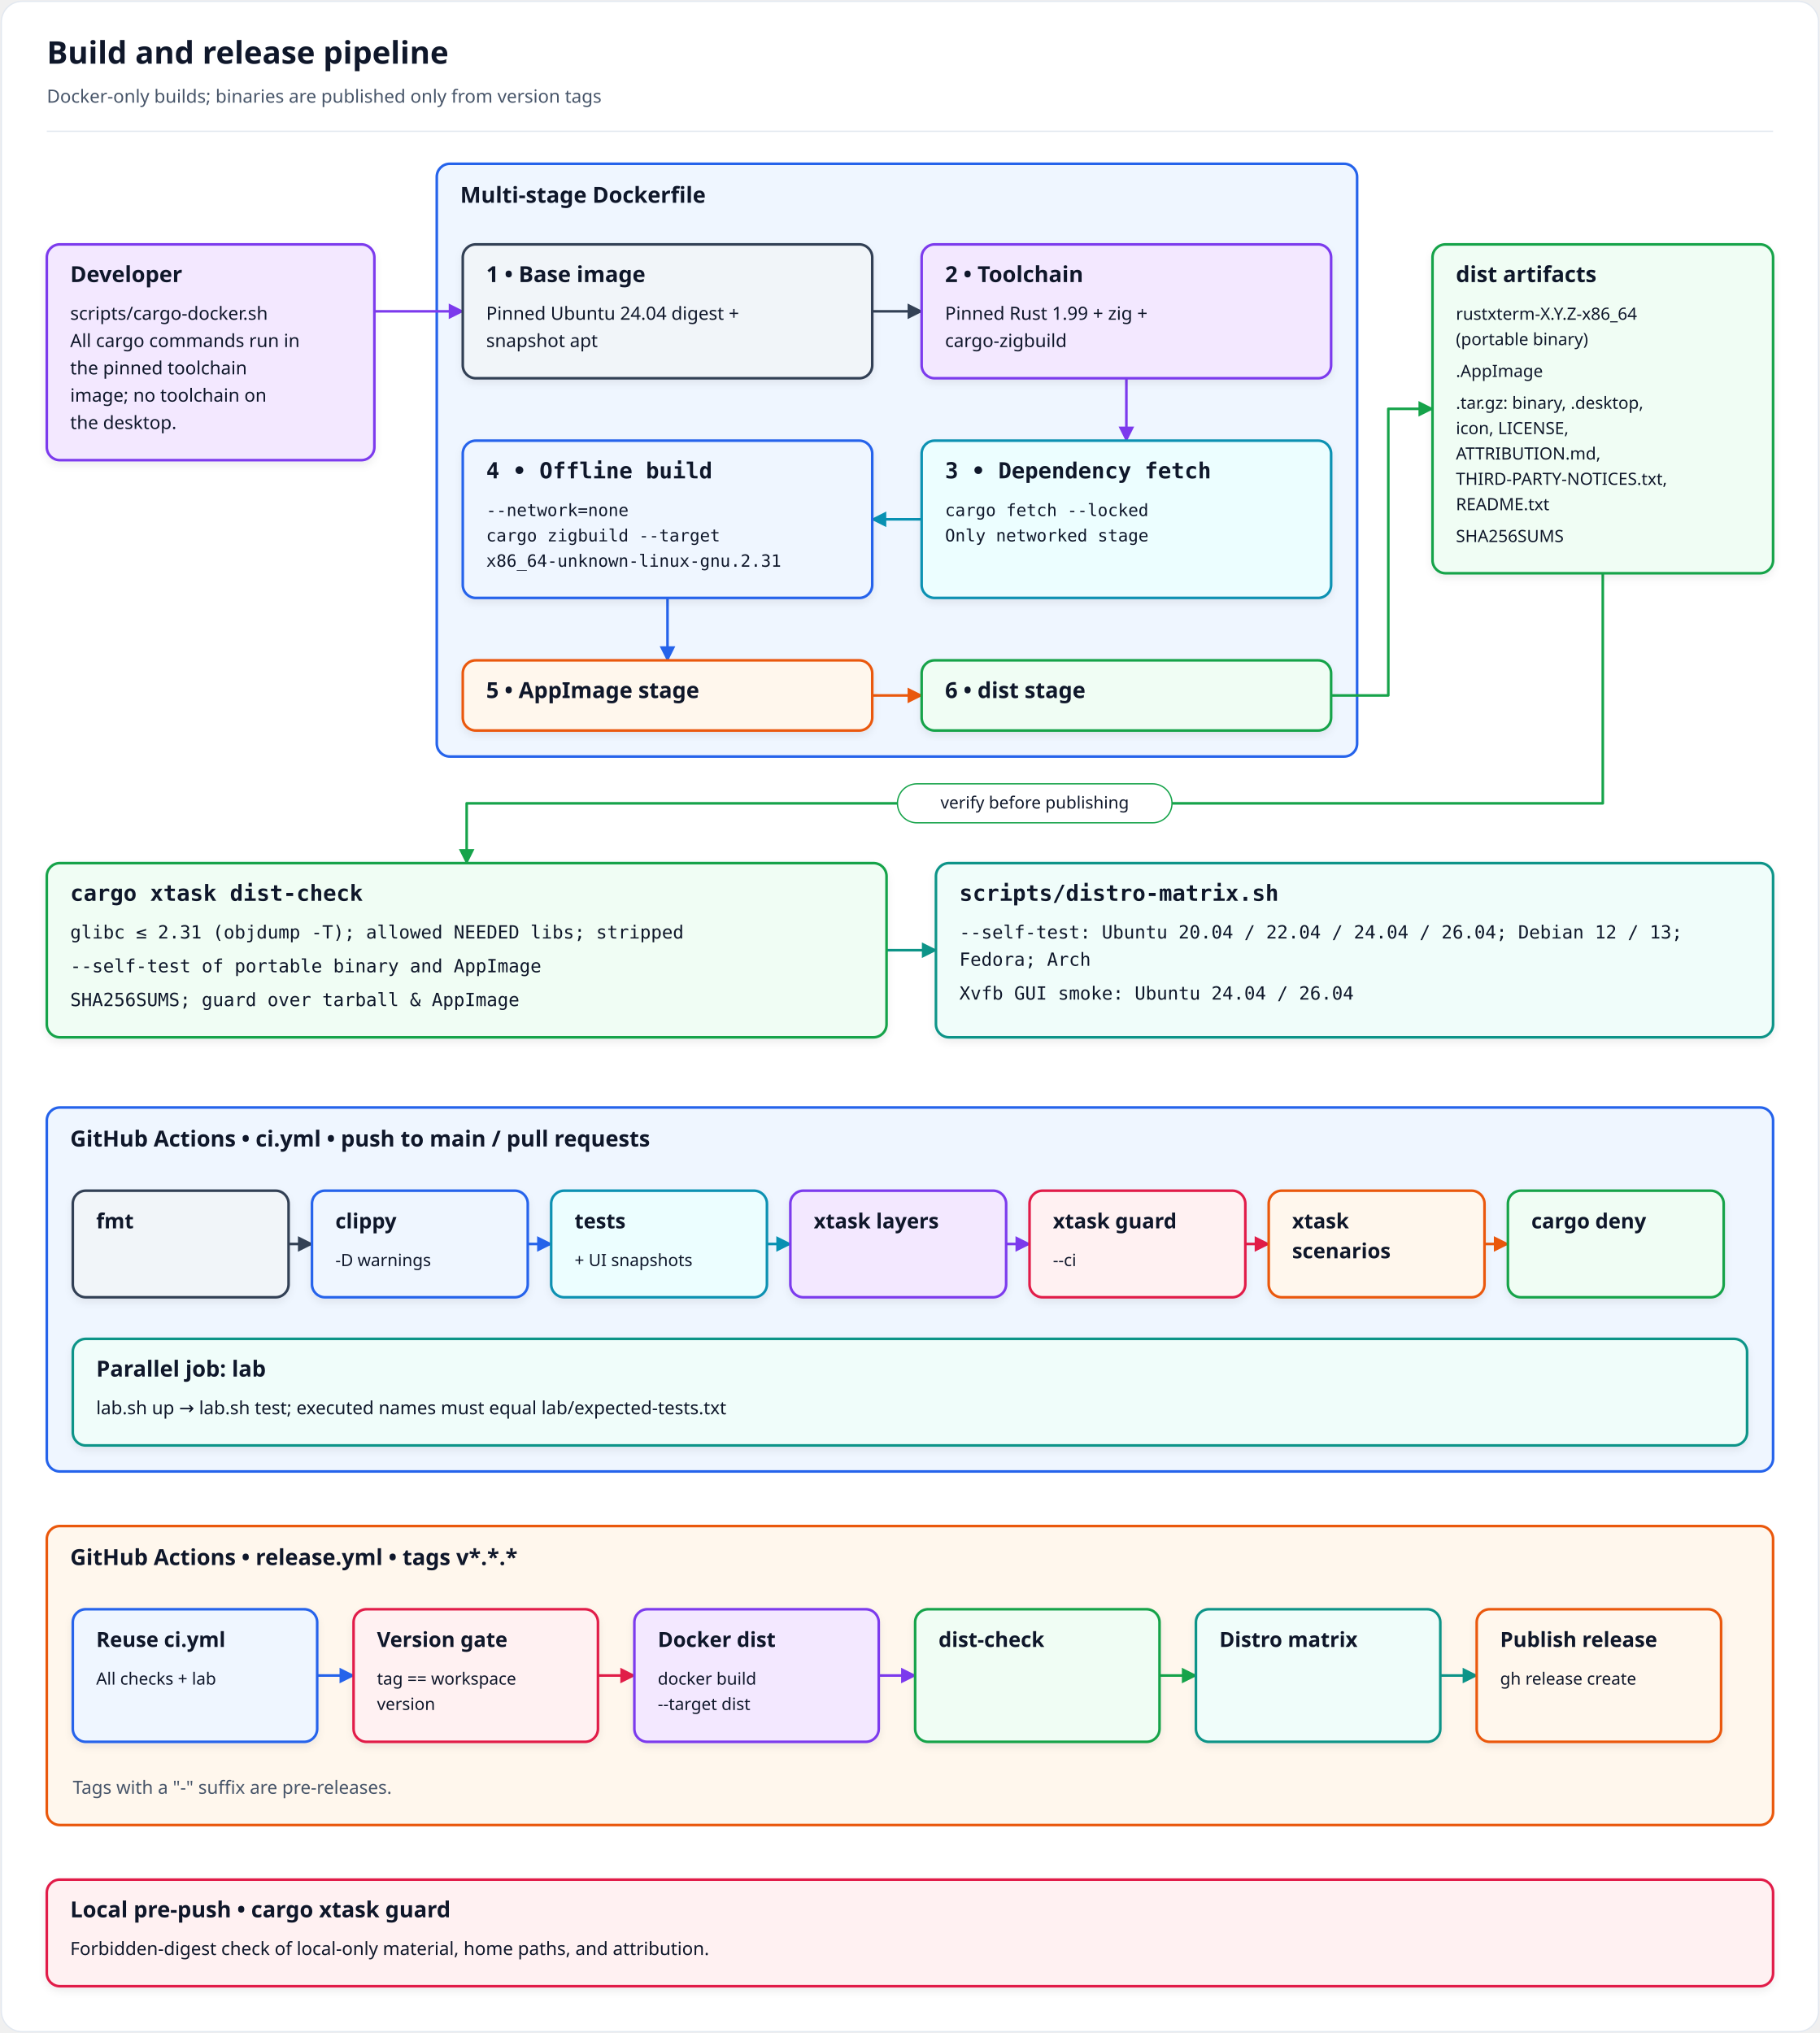
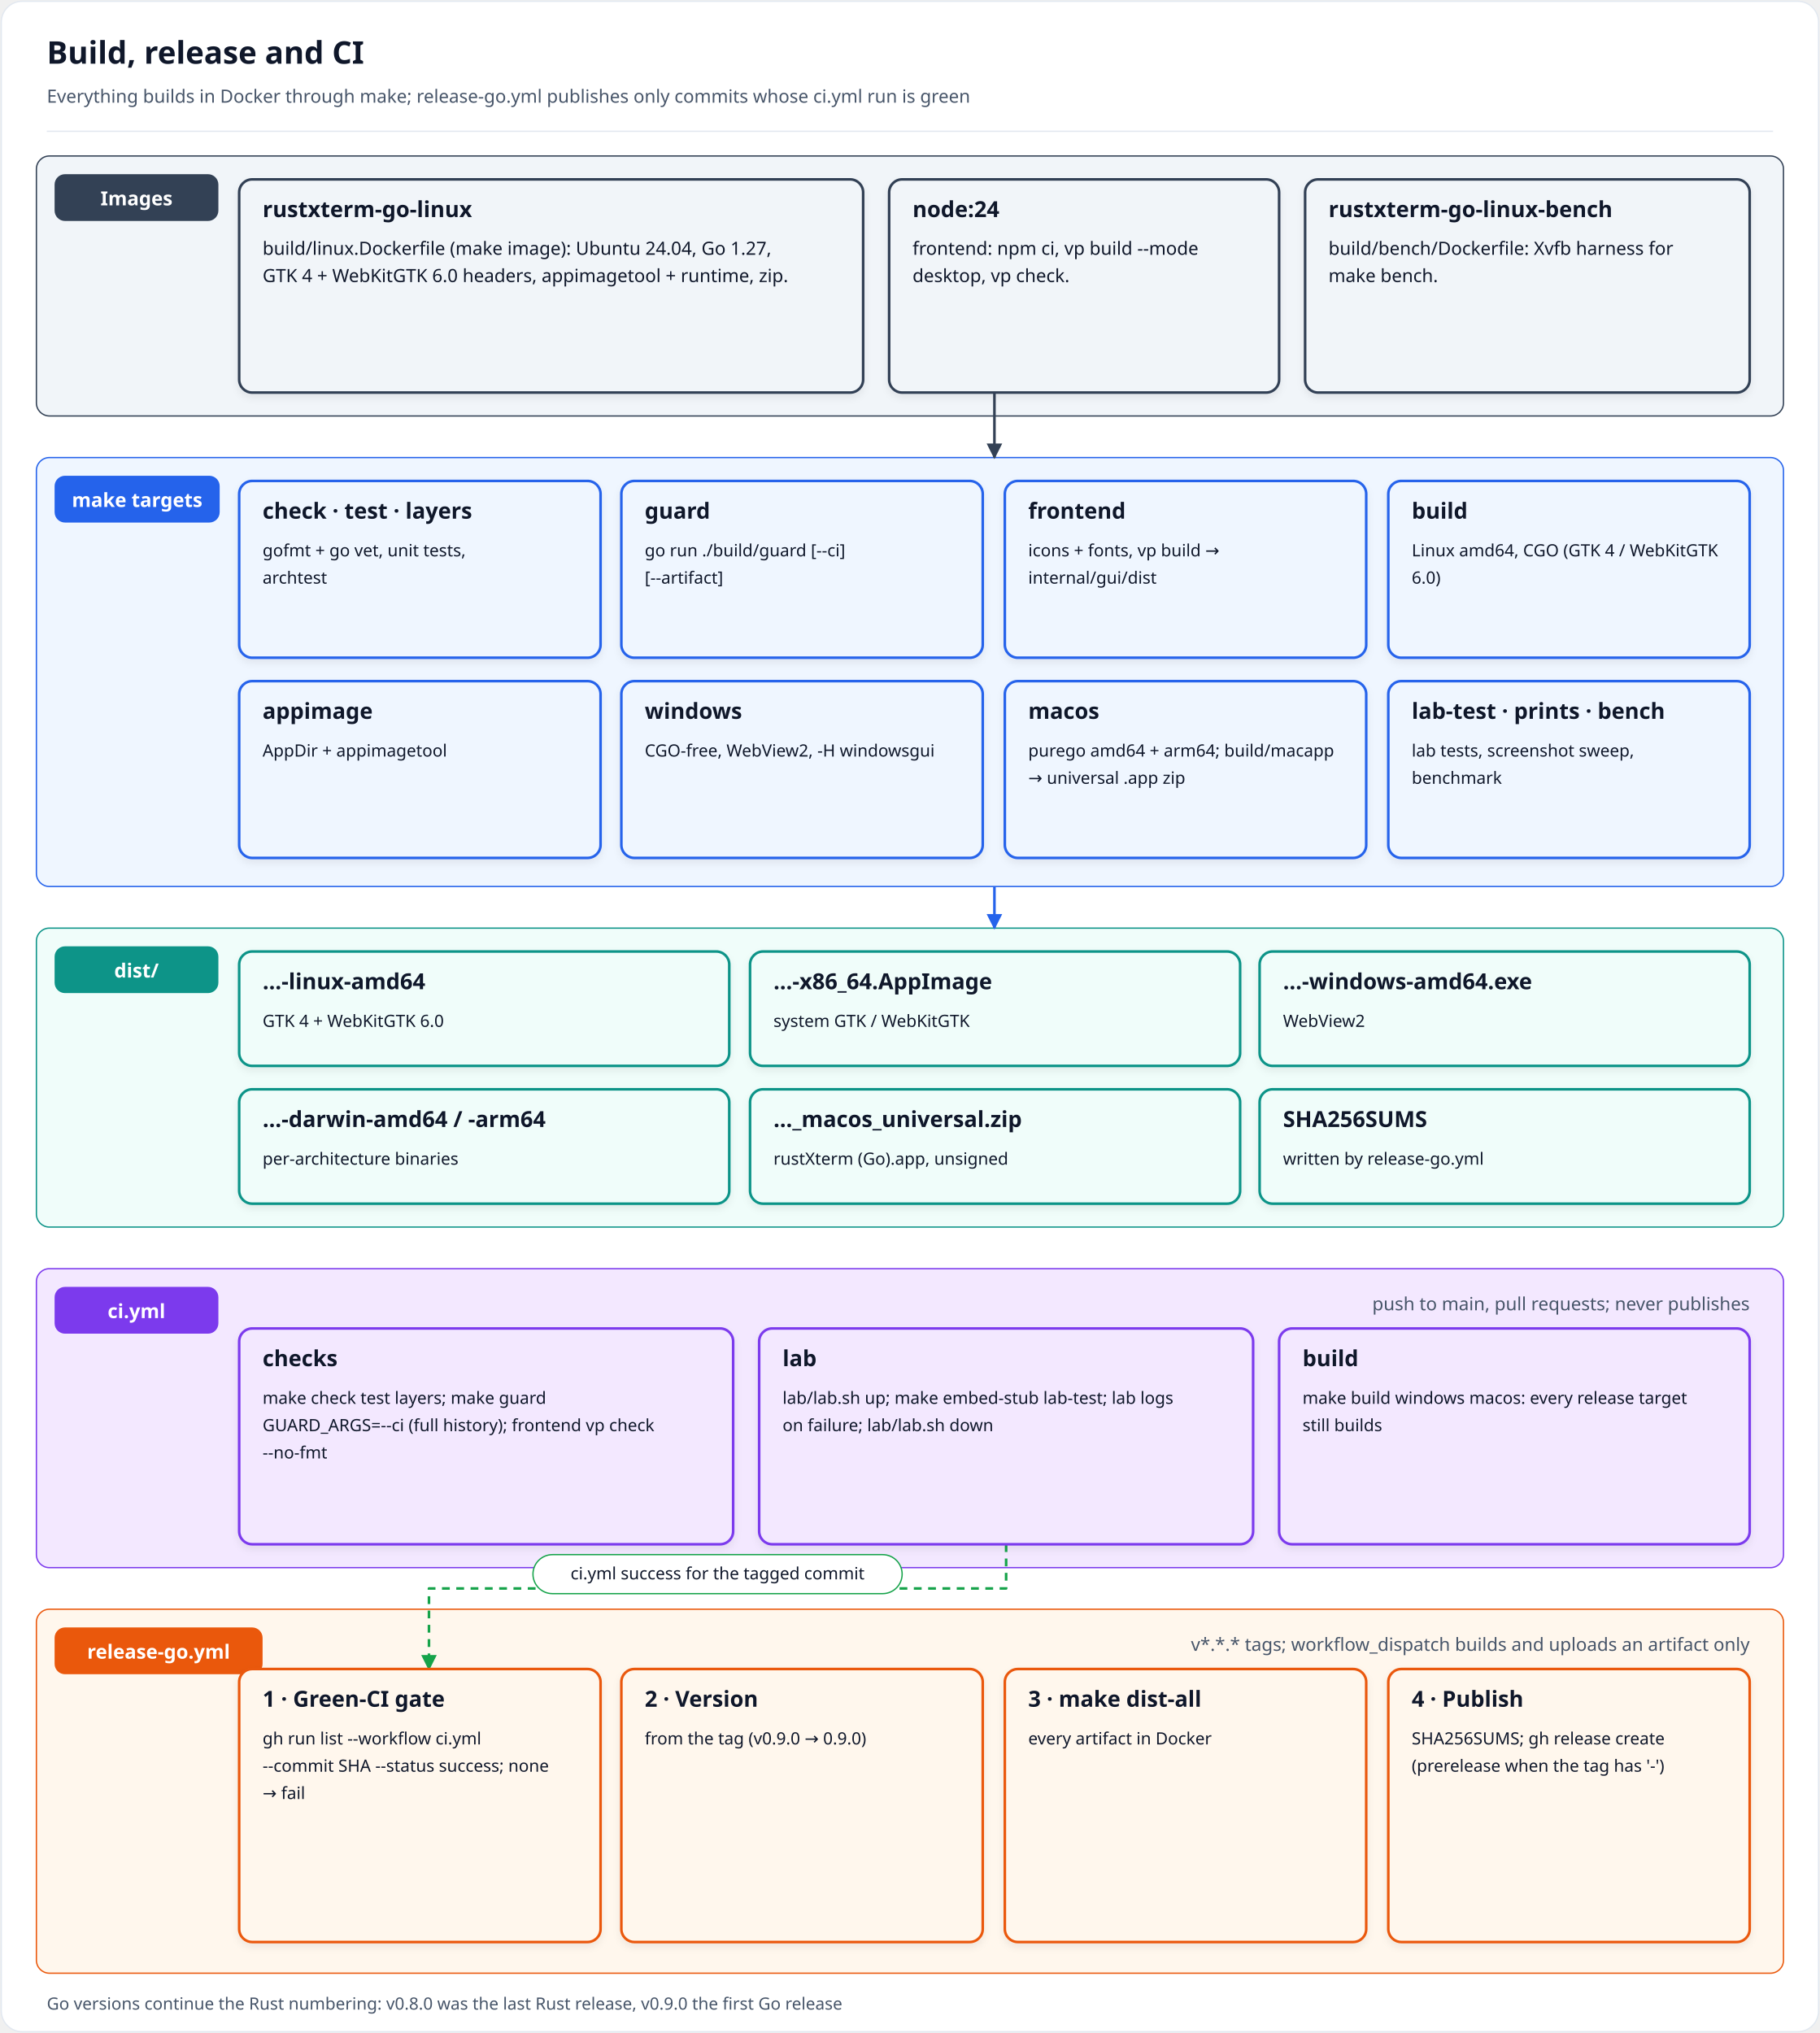
<svg xmlns="http://www.w3.org/2000/svg" width="1400" height="1564" viewBox="0 0 1400 1564" font-family="Noto Sans, DejaVu Sans, Liberation Sans, Arial, sans-serif">
  <defs>
    <filter id="shadow" x="-10%" y="-10%" width="120%" height="125%">
      <feDropShadow dx="0" dy="3" stdDeviation="3" flood-color="#0f172a" flood-opacity="0.07" />
    </filter>
    <marker id="a-violet" viewBox="0 0 10 10" refX="9" refY="5" markerWidth="6" markerHeight="6" orient="auto-start-reverse">
      <path d="M0 0 L10 5 L0 10 Z" fill="#7c3aed" />
    </marker>
    <marker id="a-start-violet" viewBox="0 0 10 10" refX="9" refY="5" markerWidth="6" markerHeight="6" orient="auto-start-reverse">
      <path d="M0 0 L10 5 L0 10 Z" fill="#7c3aed" />
    </marker>
    <marker id="a-blue" viewBox="0 0 10 10" refX="9" refY="5" markerWidth="6" markerHeight="6" orient="auto-start-reverse">
      <path d="M0 0 L10 5 L0 10 Z" fill="#2563eb" />
    </marker>
    <marker id="a-start-blue" viewBox="0 0 10 10" refX="9" refY="5" markerWidth="6" markerHeight="6" orient="auto-start-reverse">
      <path d="M0 0 L10 5 L0 10 Z" fill="#2563eb" />
    </marker>
    <marker id="a-cyan" viewBox="0 0 10 10" refX="9" refY="5" markerWidth="6" markerHeight="6" orient="auto-start-reverse">
      <path d="M0 0 L10 5 L0 10 Z" fill="#0891b2" />
    </marker>
    <marker id="a-start-cyan" viewBox="0 0 10 10" refX="9" refY="5" markerWidth="6" markerHeight="6" orient="auto-start-reverse">
      <path d="M0 0 L10 5 L0 10 Z" fill="#0891b2" />
    </marker>
    <marker id="a-teal" viewBox="0 0 10 10" refX="9" refY="5" markerWidth="6" markerHeight="6" orient="auto-start-reverse">
      <path d="M0 0 L10 5 L0 10 Z" fill="#0d9488" />
    </marker>
    <marker id="a-start-teal" viewBox="0 0 10 10" refX="9" refY="5" markerWidth="6" markerHeight="6" orient="auto-start-reverse">
      <path d="M0 0 L10 5 L0 10 Z" fill="#0d9488" />
    </marker>
    <marker id="a-green" viewBox="0 0 10 10" refX="9" refY="5" markerWidth="6" markerHeight="6" orient="auto-start-reverse">
      <path d="M0 0 L10 5 L0 10 Z" fill="#16a34a" />
    </marker>
    <marker id="a-start-green" viewBox="0 0 10 10" refX="9" refY="5" markerWidth="6" markerHeight="6" orient="auto-start-reverse">
      <path d="M0 0 L10 5 L0 10 Z" fill="#16a34a" />
    </marker>
    <marker id="a-amber" viewBox="0 0 10 10" refX="9" refY="5" markerWidth="6" markerHeight="6" orient="auto-start-reverse">
      <path d="M0 0 L10 5 L0 10 Z" fill="#d97706" />
    </marker>
    <marker id="a-start-amber" viewBox="0 0 10 10" refX="9" refY="5" markerWidth="6" markerHeight="6" orient="auto-start-reverse">
      <path d="M0 0 L10 5 L0 10 Z" fill="#d97706" />
    </marker>
    <marker id="a-orange" viewBox="0 0 10 10" refX="9" refY="5" markerWidth="6" markerHeight="6" orient="auto-start-reverse">
      <path d="M0 0 L10 5 L0 10 Z" fill="#ea580c" />
    </marker>
    <marker id="a-start-orange" viewBox="0 0 10 10" refX="9" refY="5" markerWidth="6" markerHeight="6" orient="auto-start-reverse">
      <path d="M0 0 L10 5 L0 10 Z" fill="#ea580c" />
    </marker>
    <marker id="a-rose" viewBox="0 0 10 10" refX="9" refY="5" markerWidth="6" markerHeight="6" orient="auto-start-reverse">
      <path d="M0 0 L10 5 L0 10 Z" fill="#e11d48" />
    </marker>
    <marker id="a-start-rose" viewBox="0 0 10 10" refX="9" refY="5" markerWidth="6" markerHeight="6" orient="auto-start-reverse">
      <path d="M0 0 L10 5 L0 10 Z" fill="#e11d48" />
    </marker>
    <marker id="a-pink" viewBox="0 0 10 10" refX="9" refY="5" markerWidth="6" markerHeight="6" orient="auto-start-reverse">
      <path d="M0 0 L10 5 L0 10 Z" fill="#db2777" />
    </marker>
    <marker id="a-start-pink" viewBox="0 0 10 10" refX="9" refY="5" markerWidth="6" markerHeight="6" orient="auto-start-reverse">
      <path d="M0 0 L10 5 L0 10 Z" fill="#db2777" />
    </marker>
    <marker id="a-slate" viewBox="0 0 10 10" refX="9" refY="5" markerWidth="6" markerHeight="6" orient="auto-start-reverse">
      <path d="M0 0 L10 5 L0 10 Z" fill="#334155" />
    </marker>
    <marker id="a-start-slate" viewBox="0 0 10 10" refX="9" refY="5" markerWidth="6" markerHeight="6" orient="auto-start-reverse">
      <path d="M0 0 L10 5 L0 10 Z" fill="#334155" />
    </marker>
  </defs>
  <rect x="1" y="1" width="1398" height="1562" rx="16" fill="#ffffff" stroke="#e2e8f0" stroke-width="1" />
  <path d="M36 101 H1364" stroke="#e2e8f0" />
-   <rect x="336" y="126" width="708" height="456" rx="10" fill="#eff6ff" stroke="#2563eb" stroke-width="2" />
-   <rect x="36" y="852" width="1328" height="280" rx="10" fill="#eff6ff" stroke="#2563eb" stroke-width="2" />
-   <rect x="36" y="1174" width="1328" height="230" rx="10" fill="#fff7ed" stroke="#ea580c" stroke-width="2" />
-   <path d="M288,239.5 L356,239.5" fill="none" stroke="#7c3aed" stroke-width="2" stroke-linejoin="round" marker-end="url(#a-violet)" />
-   <path d="M671,239.5 L709,239.5" fill="none" stroke="#334155" stroke-width="2" stroke-linejoin="round" marker-end="url(#a-slate)" />
-   <path d="M866.5,291 L866.5,339" fill="none" stroke="#7c3aed" stroke-width="2" stroke-linejoin="round" marker-end="url(#a-violet)" />
-   <path d="M709,399.5 L671,399.5" fill="none" stroke="#0891b2" stroke-width="2" stroke-linejoin="round" marker-end="url(#a-cyan)" />
-   <path d="M513.5,460 L513.5,508" fill="none" stroke="#2563eb" stroke-width="2" stroke-linejoin="round" marker-end="url(#a-blue)" />
-   <path d="M671,535.0 L709,535.0" fill="none" stroke="#ea580c" stroke-width="2" stroke-linejoin="round" marker-end="url(#a-orange)" />
-   <path d="M1024,535.0 L1068,535.0 L1068,314.5 L1102,314.5" fill="none" stroke="#16a34a" stroke-width="2" stroke-linejoin="round" marker-end="url(#a-green)" />
-   <path d="M1233,441 L1233,618 L359,618 L359,664" fill="none" stroke="#16a34a" stroke-width="2" stroke-linejoin="round" marker-end="url(#a-green)" />
-   <path d="M682,731.0 L720,731.0" fill="none" stroke="#0d9488" stroke-width="2" stroke-linejoin="round" marker-end="url(#a-teal)" />
-   <path d="M222,957.0 L240,957.0" fill="none" stroke="#334155" stroke-width="2" stroke-linejoin="round" marker-end="url(#a-slate)" />
-   <path d="M406,957.0 L424,957.0" fill="none" stroke="#2563eb" stroke-width="2" stroke-linejoin="round" marker-end="url(#a-blue)" />
-   <path d="M590,957.0 L608,957.0" fill="none" stroke="#0891b2" stroke-width="2" stroke-linejoin="round" marker-end="url(#a-cyan)" />
-   <path d="M774,957.0 L792,957.0" fill="none" stroke="#7c3aed" stroke-width="2" stroke-linejoin="round" marker-end="url(#a-violet)" />
-   <path d="M958,957.0 L976,957.0" fill="none" stroke="#e11d48" stroke-width="2" stroke-linejoin="round" marker-end="url(#a-rose)" />
-   <path d="M1142,957.0 L1160,957.0" fill="none" stroke="#ea580c" stroke-width="2" stroke-linejoin="round" marker-end="url(#a-orange)" />
-   <path d="M244,1289.0 L272,1289.0" fill="none" stroke="#2563eb" stroke-width="2" stroke-linejoin="round" marker-end="url(#a-blue)" />
-   <path d="M460,1289.0 L488,1289.0" fill="none" stroke="#e11d48" stroke-width="2" stroke-linejoin="round" marker-end="url(#a-rose)" />
-   <path d="M676,1289.0 L704,1289.0" fill="none" stroke="#7c3aed" stroke-width="2" stroke-linejoin="round" marker-end="url(#a-violet)" />
-   <path d="M892,1289.0 L920,1289.0" fill="none" stroke="#16a34a" stroke-width="2" stroke-linejoin="round" marker-end="url(#a-green)" />
-   <path d="M1108,1289.0 L1136,1289.0" fill="none" stroke="#0d9488" stroke-width="2" stroke-linejoin="round" marker-end="url(#a-teal)" />
-   <text x="36" y="49" font-size="24" fill="#0f172a" text-anchor="start" font-weight="700">Build and release pipeline</text>
-   <text x="36" y="79" font-size="14" fill="#475569" text-anchor="start">Docker-only builds; binaries are published only from version tags</text>
-   <rect x="36" y="188" width="252" height="166" rx="10" fill="#f3e8ff" stroke="#7c3aed" stroke-width="2" filter="url(#shadow)" />
-   <text x="54" y="217" font-size="17" fill="#0f172a" text-anchor="start" font-weight="700">Developer</text>
-   <text x="54" y="246" font-size="14" fill="#0f172a" text-anchor="start">scripts/cargo-docker.sh</text>
-   <text x="54" y="267.0" font-size="14" fill="#0f172a" text-anchor="start">All cargo commands run in</text>
-   <text x="54" y="288.0" font-size="14" fill="#0f172a" text-anchor="start">the pinned toolchain</text>
-   <text x="54" y="309.0" font-size="14" fill="#0f172a" text-anchor="start">image; no toolchain on</text>
-   <text x="54" y="330.0" font-size="14" fill="#0f172a" text-anchor="start">the desktop.</text>
-   <rect x="356" y="188" width="315" height="103" rx="10" fill="#f1f5f9" stroke="#334155" stroke-width="2" filter="url(#shadow)" />
-   <text x="374" y="217" font-size="17" fill="#0f172a" text-anchor="start" font-weight="700">1 • Base image</text>
-   <text x="374" y="246" font-size="14" fill="#0f172a" text-anchor="start">Pinned Ubuntu 24.04 digest +</text>
-   <text x="374" y="267.0" font-size="14" fill="#0f172a" text-anchor="start">snapshot apt</text>
-   <rect x="709" y="188" width="315" height="103" rx="10" fill="#f3e8ff" stroke="#7c3aed" stroke-width="2" filter="url(#shadow)" />
-   <text x="727" y="217" font-size="17" fill="#0f172a" text-anchor="start" font-weight="700">2 • Toolchain</text>
-   <text x="727" y="246" font-size="14" fill="#0f172a" text-anchor="start">Pinned Rust 1.99 + zig +</text>
-   <text x="727" y="267.0" font-size="14" fill="#0f172a" text-anchor="start">cargo-zigbuild</text>
-   <rect x="709" y="339" width="315" height="121" rx="10" fill="#ecfeff" stroke="#0891b2" stroke-width="2" filter="url(#shadow)" />
-   <text x="727" y="368" font-size="17" fill="#0f172a" text-anchor="start" font-weight="700" font-family="DejaVu Sans Mono, monospace">3 • Dependency fetch</text>
-   <text x="727" y="397" font-size="13" fill="#0f172a" text-anchor="start" font-family="DejaVu Sans Mono, monospace">cargo fetch --locked</text>
-   <text x="727" y="416.5" font-size="13" fill="#0f172a" text-anchor="start" font-family="DejaVu Sans Mono, monospace">Only networked stage</text>
-   <rect x="356" y="339" width="315" height="121" rx="10" fill="#eff6ff" stroke="#2563eb" stroke-width="2" filter="url(#shadow)" />
-   <text x="374" y="368" font-size="17" fill="#0f172a" text-anchor="start" font-weight="700" font-family="DejaVu Sans Mono, monospace">4 • Offline build</text>
-   <text x="374" y="397" font-size="13" fill="#0f172a" text-anchor="start" font-family="DejaVu Sans Mono, monospace">--network=none</text>
-   <text x="374" y="416.5" font-size="13" fill="#0f172a" text-anchor="start" font-family="DejaVu Sans Mono, monospace">cargo zigbuild --target</text>
-   <text x="374" y="436.0" font-size="13" fill="#0f172a" text-anchor="start" font-family="DejaVu Sans Mono, monospace">x86_64-unknown-linux-gnu.2.31</text>
-   <rect x="356" y="508" width="315" height="54" rx="10" fill="#fff7ed" stroke="#ea580c" stroke-width="2" filter="url(#shadow)" />
-   <text x="374" y="537" font-size="17" fill="#0f172a" text-anchor="start" font-weight="700">5 • AppImage stage</text>
-   <rect x="709" y="508" width="315" height="54" rx="10" fill="#f0fdf4" stroke="#16a34a" stroke-width="2" filter="url(#shadow)" />
-   <text x="727" y="537" font-size="17" fill="#0f172a" text-anchor="start" font-weight="700">6 • dist stage</text>
-   <rect x="348" y="134" width="248.65" height="32" rx="6" fill="#eff6ff" stroke="#eff6ff" stroke-width="0" />
-   <text x="354" y="156" font-size="17" fill="#0f172a" text-anchor="start" font-weight="700">Multi-stage Dockerfile</text>
-   <rect x="1102" y="188" width="262" height="253" rx="10" fill="#f0fdf4" stroke="#16a34a" stroke-width="2" filter="url(#shadow)" />
-   <text x="1120" y="217" font-size="17" fill="#0f172a" text-anchor="start" font-weight="700">dist artifacts</text>
-   <text x="1120" y="246" font-size="13" fill="#0f172a" text-anchor="start">rustxterm-X.Y.Z-x86_64</text>
-   <text x="1120" y="265.5" font-size="13" fill="#0f172a" text-anchor="start">(portable binary)</text>
-   <text x="1120" y="290.0" font-size="13" fill="#0f172a" text-anchor="start">.AppImage</text>
-   <text x="1120" y="314.5" font-size="13" fill="#0f172a" text-anchor="start">.tar.gz: binary, .desktop,</text>
-   <text x="1120" y="334.0" font-size="13" fill="#0f172a" text-anchor="start">icon, LICENSE,</text>
-   <text x="1120" y="353.5" font-size="13" fill="#0f172a" text-anchor="start">ATTRIBUTION.md,</text>
-   <text x="1120" y="373.0" font-size="13" fill="#0f172a" text-anchor="start">THIRD-PARTY-NOTICES.txt,</text>
-   <text x="1120" y="392.5" font-size="13" fill="#0f172a" text-anchor="start">README.txt</text>
-   <text x="1120" y="417.0" font-size="13" fill="#0f172a" text-anchor="start">SHA256SUMS</text>
-   <rect x="36" y="664" width="646" height="134" rx="10" fill="#f0fdf4" stroke="#16a34a" stroke-width="2" filter="url(#shadow)" />
-   <text x="54" y="693" font-size="17" fill="#0f172a" text-anchor="start" font-weight="700" font-family="DejaVu Sans Mono, monospace">cargo xtask dist-check</text>
-   <text x="54" y="722" font-size="14" fill="#0f172a" text-anchor="start" font-family="DejaVu Sans Mono, monospace">glibc ≤ 2.31 (objdump -T); allowed NEEDED libs; stripped</text>
-   <text x="54" y="748.0" font-size="14" fill="#0f172a" text-anchor="start" font-family="DejaVu Sans Mono, monospace">--self-test of portable binary and AppImage</text>
-   <text x="54" y="774.0" font-size="14" fill="#0f172a" text-anchor="start" font-family="DejaVu Sans Mono, monospace">SHA256SUMS; guard over tarball &amp; AppImage</text>
-   <rect x="720" y="664" width="644" height="134" rx="10" fill="#f0fdfa" stroke="#0d9488" stroke-width="2" filter="url(#shadow)" />
-   <text x="738" y="693" font-size="17" fill="#0f172a" text-anchor="start" font-weight="700" font-family="DejaVu Sans Mono, monospace">scripts/distro-matrix.sh</text>
-   <text x="738" y="722" font-size="14" fill="#0f172a" text-anchor="start" font-family="DejaVu Sans Mono, monospace">--self-test: Ubuntu 20.04 / 22.04 / 24.04 / 26.04; Debian 12 / 13;</text>
-   <text x="738" y="743.0" font-size="14" fill="#0f172a" text-anchor="start" font-family="DejaVu Sans Mono, monospace">Fedora; Arch</text>
-   <text x="738" y="769.0" font-size="14" fill="#0f172a" text-anchor="start" font-family="DejaVu Sans Mono, monospace">Xvfb GUI smoke: Ubuntu 24.04 / 26.04</text>
-   <rect x="56" y="916" width="166" height="82" rx="10" fill="#f1f5f9" stroke="#334155" stroke-width="2" filter="url(#shadow)" />
-   <text x="74" y="945" font-size="16" fill="#0f172a" text-anchor="start" font-weight="700">fmt</text>
-   <rect x="240" y="916" width="166" height="82" rx="10" fill="#eff6ff" stroke="#2563eb" stroke-width="2" filter="url(#shadow)" />
-   <text x="258" y="945" font-size="16" fill="#0f172a" text-anchor="start" font-weight="700">clippy</text>
-   <text x="258" y="974" font-size="13" fill="#0f172a" text-anchor="start">-D warnings</text>
-   <rect x="424" y="916" width="166" height="82" rx="10" fill="#ecfeff" stroke="#0891b2" stroke-width="2" filter="url(#shadow)" />
-   <text x="442" y="945" font-size="16" fill="#0f172a" text-anchor="start" font-weight="700">tests</text>
-   <text x="442" y="974" font-size="13" fill="#0f172a" text-anchor="start">+ UI snapshots</text>
-   <rect x="608" y="916" width="166" height="82" rx="10" fill="#f3e8ff" stroke="#7c3aed" stroke-width="2" filter="url(#shadow)" />
-   <text x="626" y="945" font-size="16" fill="#0f172a" text-anchor="start" font-weight="700">xtask layers</text>
-   <rect x="792" y="916" width="166" height="82" rx="10" fill="#fff1f2" stroke="#e11d48" stroke-width="2" filter="url(#shadow)" />
-   <text x="810" y="945" font-size="16" fill="#0f172a" text-anchor="start" font-weight="700">xtask guard</text>
-   <text x="810" y="974" font-size="13" fill="#0f172a" text-anchor="start">--ci</text>
-   <rect x="976" y="916" width="166" height="82" rx="10" fill="#fff7ed" stroke="#ea580c" stroke-width="2" filter="url(#shadow)" />
-   <text x="994" y="945" font-size="16" fill="#0f172a" text-anchor="start" font-weight="700">xtask</text>
-   <text x="994" y="968" font-size="16" fill="#0f172a" text-anchor="start" font-weight="700">scenarios</text>
-   <rect x="1160" y="916" width="166" height="82" rx="10" fill="#f0fdf4" stroke="#16a34a" stroke-width="2" filter="url(#shadow)" />
-   <text x="1178" y="945" font-size="16" fill="#0f172a" text-anchor="start" font-weight="700">cargo deny</text>
-   <rect x="56" y="1030" width="1288" height="82" rx="10" fill="#f0fdfa" stroke="#0d9488" stroke-width="2" filter="url(#shadow)" />
-   <text x="74" y="1059" font-size="17" fill="#0f172a" text-anchor="start" font-weight="700">Parallel job: lab</text>
-   <text x="74" y="1088" font-size="14" fill="#0f172a" text-anchor="start">lab.sh up → lab.sh test; executed names must equal lab/expected-tests.txt</text>
-   <rect x="48" y="860" width="570.8" height="32" rx="6" fill="#eff6ff" stroke="#eff6ff" stroke-width="0" />
-   <text x="54" y="882" font-size="17" fill="#0f172a" text-anchor="start" font-weight="700">GitHub Actions • ci.yml • push to main / pull requests</text>
-   <rect x="56" y="1238" width="188" height="102" rx="10" fill="#eff6ff" stroke="#2563eb" stroke-width="2" filter="url(#shadow)" />
-   <text x="74" y="1267" font-size="16" fill="#0f172a" text-anchor="start" font-weight="700">Reuse ci.yml</text>
-   <text x="74" y="1296" font-size="13" fill="#0f172a" text-anchor="start">All checks + lab</text>
-   <rect x="272" y="1238" width="188" height="102" rx="10" fill="#fff1f2" stroke="#e11d48" stroke-width="2" filter="url(#shadow)" />
-   <text x="290" y="1267" font-size="16" fill="#0f172a" text-anchor="start" font-weight="700">Version gate</text>
-   <text x="290" y="1296" font-size="13" fill="#0f172a" text-anchor="start">tag == workspace</text>
-   <text x="290" y="1315.5" font-size="13" fill="#0f172a" text-anchor="start">version</text>
-   <rect x="488" y="1238" width="188" height="102" rx="10" fill="#f3e8ff" stroke="#7c3aed" stroke-width="2" filter="url(#shadow)" />
-   <text x="506" y="1267" font-size="16" fill="#0f172a" text-anchor="start" font-weight="700">Docker dist</text>
-   <text x="506" y="1296" font-size="13" fill="#0f172a" text-anchor="start">docker build</text>
-   <text x="506" y="1315.5" font-size="13" fill="#0f172a" text-anchor="start">--target dist</text>
-   <rect x="704" y="1238" width="188" height="102" rx="10" fill="#f0fdf4" stroke="#16a34a" stroke-width="2" filter="url(#shadow)" />
-   <text x="722" y="1267" font-size="16" fill="#0f172a" text-anchor="start" font-weight="700">dist-check</text>
-   <rect x="920" y="1238" width="188" height="102" rx="10" fill="#f0fdfa" stroke="#0d9488" stroke-width="2" filter="url(#shadow)" />
-   <text x="938" y="1267" font-size="16" fill="#0f172a" text-anchor="start" font-weight="700">Distro matrix</text>
-   <rect x="1136" y="1238" width="188" height="102" rx="10" fill="#fff7ed" stroke="#ea580c" stroke-width="2" filter="url(#shadow)" />
-   <text x="1154" y="1267" font-size="16" fill="#0f172a" text-anchor="start" font-weight="700">Publish release</text>
-   <text x="1154" y="1296" font-size="13" fill="#0f172a" text-anchor="start">gh release create</text>
-   <text x="56" y="1380" font-size="14" fill="#475569" text-anchor="start">Tags with a "-" suffix are pre-releases.</text>
-   <rect x="48" y="1182" width="448.4" height="32" rx="6" fill="#fff7ed" stroke="#fff7ed" stroke-width="0" />
-   <text x="54" y="1204" font-size="17" fill="#0f172a" text-anchor="start" font-weight="700">GitHub Actions • release.yml • tags v*.*.*</text>
-   <rect x="36" y="1446" width="1328" height="82" rx="10" fill="#fff1f2" stroke="#e11d48" stroke-width="2" filter="url(#shadow)" />
-   <text x="54" y="1475" font-size="17" fill="#0f172a" text-anchor="start" font-weight="700">Local pre-push • cargo xtask guard</text>
-   <text x="54" y="1504" font-size="14" fill="#0f172a" text-anchor="start">Forbidden-digest check of local-only material, home paths, and attribution.</text>
-   <rect x="690.4" y="603" width="211.2" height="30" rx="15" fill="#ffffff" stroke="#16a34a" stroke-width="1" />
-   <text x="796" y="622" font-size="13" fill="#0f172a" text-anchor="middle">verify before publishing</text>
+   <rect x="28" y="120" width="1344" height="200" rx="10" fill="#f1f5f9" stroke="#334155" stroke-width="1" />
+   <rect x="42" y="134" width="126" height="36" rx="8" fill="#334155" stroke="#334155" stroke-width="0" />
+   <text x="105.0" y="158" font-size="15" fill="#ffffff" text-anchor="middle" font-weight="700">Images</text>
+   <rect x="28" y="352" width="1344" height="330" rx="10" fill="#eff6ff" stroke="#2563eb" stroke-width="1" />
+   <rect x="42" y="366" width="127" height="36" rx="8" fill="#2563eb" stroke="#2563eb" stroke-width="0" />
+   <text x="105.5" y="390" font-size="15" fill="#ffffff" text-anchor="middle" font-weight="700">make targets</text>
+   <rect x="28" y="714" width="1344" height="230" rx="10" fill="#f0fdfa" stroke="#0d9488" stroke-width="1" />
+   <rect x="42" y="728" width="126" height="36" rx="8" fill="#0d9488" stroke="#0d9488" stroke-width="0" />
+   <text x="105.0" y="752" font-size="15" fill="#ffffff" text-anchor="middle" font-weight="700">dist/</text>
+   <rect x="28" y="976" width="1344" height="230" rx="10" fill="#f3e8ff" stroke="#7c3aed" stroke-width="1" />
+   <rect x="42" y="990" width="126" height="36" rx="8" fill="#7c3aed" stroke="#7c3aed" stroke-width="0" />
+   <text x="105.0" y="1014" font-size="15" fill="#ffffff" text-anchor="middle" font-weight="700">ci.yml</text>
+   <rect x="28" y="1238" width="1344" height="280" rx="10" fill="#fff7ed" stroke="#ea580c" stroke-width="1" />
+   <rect x="42" y="1252" width="160" height="36" rx="8" fill="#ea580c" stroke="#ea580c" stroke-width="0" />
+   <text x="122.0" y="1276" font-size="15" fill="#ffffff" text-anchor="middle" font-weight="700">release-go.yml</text>
+   <path d="M774,1188 L774,1222 L330,1222 L330,1284" fill="none" stroke="#16a34a" stroke-width="2" stroke-linejoin="round" marker-end="url(#a-green)" stroke-dasharray="6 5" />
+   <path d="M765,302 L765,352" fill="none" stroke="#334155" stroke-width="2" stroke-linejoin="round" marker-end="url(#a-slate)" />
+   <path d="M765,682 L765,714" fill="none" stroke="#2563eb" stroke-width="2" stroke-linejoin="round" marker-end="url(#a-blue)" />
+   <text x="36" y="49" font-size="24" fill="#0f172a" text-anchor="start" font-weight="700">Build, release and CI</text>
+   <text x="36" y="79" font-size="14" fill="#475569" text-anchor="start">Everything builds in Docker through make; release-go.yml publishes only commits whose ci.yml run is green</text>
+   <rect x="184" y="138" width="480" height="164" rx="10" fill="#f1f5f9" stroke="#334155" stroke-width="2" filter="url(#shadow)" />
+   <text x="202" y="167" font-size="17" fill="#0f172a" text-anchor="start" font-weight="700">rustxterm-go-linux</text>
+   <text x="202" y="196" font-size="14" fill="#0f172a" text-anchor="start">build/linux.Dockerfile (make image): Ubuntu 24.04, Go 1.27,</text>
+   <text x="202" y="217" font-size="14" fill="#0f172a" text-anchor="start">GTK 4 + WebKitGTK 6.0 headers, appimagetool + runtime, zip.</text>
+   <rect x="684" y="138" width="300" height="164" rx="10" fill="#f1f5f9" stroke="#334155" stroke-width="2" filter="url(#shadow)" />
+   <text x="702" y="167" font-size="17" fill="#0f172a" text-anchor="start" font-weight="700">node:24</text>
+   <text x="702" y="196" font-size="14" fill="#0f172a" text-anchor="start">frontend: npm ci, vp build --mode</text>
+   <text x="702" y="217" font-size="14" fill="#0f172a" text-anchor="start">desktop, vp check.</text>
+   <rect x="1004" y="138" width="342" height="164" rx="10" fill="#f1f5f9" stroke="#334155" stroke-width="2" filter="url(#shadow)" />
+   <text x="1022" y="167" font-size="17" fill="#0f172a" text-anchor="start" font-weight="700">rustxterm-go-linux-bench</text>
+   <text x="1022" y="196" font-size="14" fill="#0f172a" text-anchor="start">build/bench/Dockerfile: Xvfb harness for</text>
+   <text x="1022" y="217" font-size="14" fill="#0f172a" text-anchor="start">make bench.</text>
+   <rect x="184" y="370" width="278" height="136" rx="10" fill="#eff6ff" stroke="#2563eb" stroke-width="2" filter="url(#shadow)" />
+   <text x="202" y="399" font-size="17" fill="#0f172a" text-anchor="start" font-weight="700">check · test · layers</text>
+   <text x="202" y="428" font-size="13" fill="#0f172a" text-anchor="start">gofmt + go vet, unit tests,</text>
+   <text x="202" y="449" font-size="13" fill="#0f172a" text-anchor="start">archtest</text>
+   <rect x="478" y="370" width="278" height="136" rx="10" fill="#eff6ff" stroke="#2563eb" stroke-width="2" filter="url(#shadow)" />
+   <text x="496" y="399" font-size="17" fill="#0f172a" text-anchor="start" font-weight="700">guard</text>
+   <text x="496" y="428" font-size="13" fill="#0f172a" text-anchor="start">go run ./build/guard [--ci]</text>
+   <text x="496" y="449" font-size="13" fill="#0f172a" text-anchor="start">[--artifact]</text>
+   <rect x="773" y="370" width="278" height="136" rx="10" fill="#eff6ff" stroke="#2563eb" stroke-width="2" filter="url(#shadow)" />
+   <text x="791" y="399" font-size="17" fill="#0f172a" text-anchor="start" font-weight="700">frontend</text>
+   <text x="791" y="428" font-size="13" fill="#0f172a" text-anchor="start">icons + fonts, vp build →</text>
+   <text x="791" y="449" font-size="13" fill="#0f172a" text-anchor="start">internal/gui/dist</text>
+   <rect x="1068" y="370" width="278" height="136" rx="10" fill="#eff6ff" stroke="#2563eb" stroke-width="2" filter="url(#shadow)" />
+   <text x="1086" y="399" font-size="17" fill="#0f172a" text-anchor="start" font-weight="700">build</text>
+   <text x="1086" y="428" font-size="13" fill="#0f172a" text-anchor="start">Linux amd64, CGO (GTK 4 / WebKitGTK</text>
+   <text x="1086" y="449" font-size="13" fill="#0f172a" text-anchor="start">6.0)</text>
+   <rect x="184" y="524" width="278" height="136" rx="10" fill="#eff6ff" stroke="#2563eb" stroke-width="2" filter="url(#shadow)" />
+   <text x="202" y="553" font-size="17" fill="#0f172a" text-anchor="start" font-weight="700">appimage</text>
+   <text x="202" y="582" font-size="13" fill="#0f172a" text-anchor="start">AppDir + appimagetool</text>
+   <rect x="478" y="524" width="278" height="136" rx="10" fill="#eff6ff" stroke="#2563eb" stroke-width="2" filter="url(#shadow)" />
+   <text x="496" y="553" font-size="17" fill="#0f172a" text-anchor="start" font-weight="700">windows</text>
+   <text x="496" y="582" font-size="13" fill="#0f172a" text-anchor="start">CGO-free, WebView2, -H windowsgui</text>
+   <rect x="773" y="524" width="278" height="136" rx="10" fill="#eff6ff" stroke="#2563eb" stroke-width="2" filter="url(#shadow)" />
+   <text x="791" y="553" font-size="17" fill="#0f172a" text-anchor="start" font-weight="700">macos</text>
+   <text x="791" y="582" font-size="13" fill="#0f172a" text-anchor="start">purego amd64 + arm64; build/macapp</text>
+   <text x="791" y="603" font-size="13" fill="#0f172a" text-anchor="start">→ universal .app zip</text>
+   <rect x="1068" y="524" width="278" height="136" rx="10" fill="#eff6ff" stroke="#2563eb" stroke-width="2" filter="url(#shadow)" />
+   <text x="1086" y="553" font-size="17" fill="#0f172a" text-anchor="start" font-weight="700">lab-test · prints · bench</text>
+   <text x="1086" y="582" font-size="13" fill="#0f172a" text-anchor="start">lab tests, screenshot sweep,</text>
+   <text x="1086" y="603" font-size="13" fill="#0f172a" text-anchor="start">benchmark</text>
+   <rect x="184" y="732" width="377" height="88" rx="10" fill="#f0fdfa" stroke="#0d9488" stroke-width="2" filter="url(#shadow)" />
+   <text x="202" y="761" font-size="17" fill="#0f172a" text-anchor="start" font-weight="700">…-linux-amd64</text>
+   <text x="202" y="790" font-size="13" fill="#0f172a" text-anchor="start">GTK 4 + WebKitGTK 6.0</text>
+   <rect x="577" y="732" width="377" height="88" rx="10" fill="#f0fdfa" stroke="#0d9488" stroke-width="2" filter="url(#shadow)" />
+   <text x="595" y="761" font-size="17" fill="#0f172a" text-anchor="start" font-weight="700">…-x86_64.AppImage</text>
+   <text x="595" y="790" font-size="13" fill="#0f172a" text-anchor="start">system GTK / WebKitGTK</text>
+   <rect x="969" y="732" width="377" height="88" rx="10" fill="#f0fdfa" stroke="#0d9488" stroke-width="2" filter="url(#shadow)" />
+   <text x="987" y="761" font-size="17" fill="#0f172a" text-anchor="start" font-weight="700">…-windows-amd64.exe</text>
+   <text x="987" y="790" font-size="13" fill="#0f172a" text-anchor="start">WebView2</text>
+   <rect x="184" y="838" width="377" height="88" rx="10" fill="#f0fdfa" stroke="#0d9488" stroke-width="2" filter="url(#shadow)" />
+   <text x="202" y="867" font-size="17" fill="#0f172a" text-anchor="start" font-weight="700">…-darwin-amd64 / -arm64</text>
+   <text x="202" y="896" font-size="13" fill="#0f172a" text-anchor="start">per-architecture binaries</text>
+   <rect x="577" y="838" width="377" height="88" rx="10" fill="#f0fdfa" stroke="#0d9488" stroke-width="2" filter="url(#shadow)" />
+   <text x="595" y="867" font-size="17" fill="#0f172a" text-anchor="start" font-weight="700">…_macos_universal.zip</text>
+   <text x="595" y="896" font-size="13" fill="#0f172a" text-anchor="start">rustXterm (Go).app, unsigned</text>
+   <rect x="969" y="838" width="377" height="88" rx="10" fill="#f0fdfa" stroke="#0d9488" stroke-width="2" filter="url(#shadow)" />
+   <text x="987" y="867" font-size="17" fill="#0f172a" text-anchor="start" font-weight="700">SHA256SUMS</text>
+   <text x="987" y="896" font-size="13" fill="#0f172a" text-anchor="start">written by release-go.yml</text>
+   <text x="1346" y="1008" font-size="14" fill="#475569" text-anchor="end">push to main, pull requests; never publishes</text>
+   <rect x="184" y="1022" width="380" height="166" rx="10" fill="#f3e8ff" stroke="#7c3aed" stroke-width="2" filter="url(#shadow)" />
+   <text x="202" y="1051" font-size="17" fill="#0f172a" text-anchor="start" font-weight="700">checks</text>
+   <text x="202" y="1080" font-size="13" fill="#0f172a" text-anchor="start">make check test layers; make guard</text>
+   <text x="202" y="1101" font-size="13" fill="#0f172a" text-anchor="start">GUARD_ARGS=--ci (full history); frontend vp check</text>
+   <text x="202" y="1122" font-size="13" fill="#0f172a" text-anchor="start">--no-fmt</text>
+   <rect x="584" y="1022" width="380" height="166" rx="10" fill="#f3e8ff" stroke="#7c3aed" stroke-width="2" filter="url(#shadow)" />
+   <text x="602" y="1051" font-size="17" fill="#0f172a" text-anchor="start" font-weight="700">lab</text>
+   <text x="602" y="1080" font-size="13" fill="#0f172a" text-anchor="start">lab/lab.sh up; make embed-stub lab-test; lab logs</text>
+   <text x="602" y="1101" font-size="13" fill="#0f172a" text-anchor="start">on failure; lab/lab.sh down</text>
+   <rect x="984" y="1022" width="362" height="166" rx="10" fill="#f3e8ff" stroke="#7c3aed" stroke-width="2" filter="url(#shadow)" />
+   <text x="1002" y="1051" font-size="17" fill="#0f172a" text-anchor="start" font-weight="700">build</text>
+   <text x="1002" y="1080" font-size="13" fill="#0f172a" text-anchor="start">make build windows macos: every release target</text>
+   <text x="1002" y="1101" font-size="13" fill="#0f172a" text-anchor="start">still builds</text>
+   <text x="1346" y="1270" font-size="14" fill="#475569" text-anchor="end">v*.*.* tags; workflow_dispatch builds and uploads an artifact only</text>
+   <rect x="184" y="1284" width="278" height="210" rx="10" fill="#fff7ed" stroke="#ea580c" stroke-width="2" filter="url(#shadow)" />
+   <text x="202" y="1313" font-size="17" fill="#0f172a" text-anchor="start" font-weight="700">1 · Green-CI gate</text>
+   <text x="202" y="1342" font-size="13" fill="#0f172a" text-anchor="start">gh run list --workflow ci.yml</text>
+   <text x="202" y="1363" font-size="13" fill="#0f172a" text-anchor="start">--commit SHA --status success; none</text>
+   <text x="202" y="1384" font-size="13" fill="#0f172a" text-anchor="start">→ fail</text>
+   <rect x="478" y="1284" width="278" height="210" rx="10" fill="#fff7ed" stroke="#ea580c" stroke-width="2" filter="url(#shadow)" />
+   <text x="496" y="1313" font-size="17" fill="#0f172a" text-anchor="start" font-weight="700">2 · Version</text>
+   <text x="496" y="1342" font-size="13" fill="#0f172a" text-anchor="start">from the tag (v0.9.0 → 0.9.0)</text>
+   <rect x="773" y="1284" width="278" height="210" rx="10" fill="#fff7ed" stroke="#ea580c" stroke-width="2" filter="url(#shadow)" />
+   <text x="791" y="1313" font-size="17" fill="#0f172a" text-anchor="start" font-weight="700">3 · make dist-all</text>
+   <text x="791" y="1342" font-size="13" fill="#0f172a" text-anchor="start">every artifact in Docker</text>
+   <rect x="1068" y="1284" width="278" height="210" rx="10" fill="#fff7ed" stroke="#ea580c" stroke-width="2" filter="url(#shadow)" />
+   <text x="1086" y="1313" font-size="17" fill="#0f172a" text-anchor="start" font-weight="700">4 · Publish</text>
+   <text x="1086" y="1342" font-size="13" fill="#0f172a" text-anchor="start">SHA256SUMS; gh release create</text>
+   <text x="1086" y="1363" font-size="13" fill="#0f172a" text-anchor="start">(prerelease when the tag has '-')</text>
+   <rect x="410.0" y="1196" width="284.0" height="30" rx="15" fill="#ffffff" stroke="#16a34a" stroke-width="1" />
+   <text x="552.0" y="1215" font-size="13" fill="#0f172a" text-anchor="middle">ci.yml success for the tagged commit</text>
+   <text x="36" y="1546" font-size="13" fill="#475569" text-anchor="start">Go versions continue the Rust numbering: v0.8.0 was the last Rust release, v0.9.0 the first Go release</text>
</svg>
